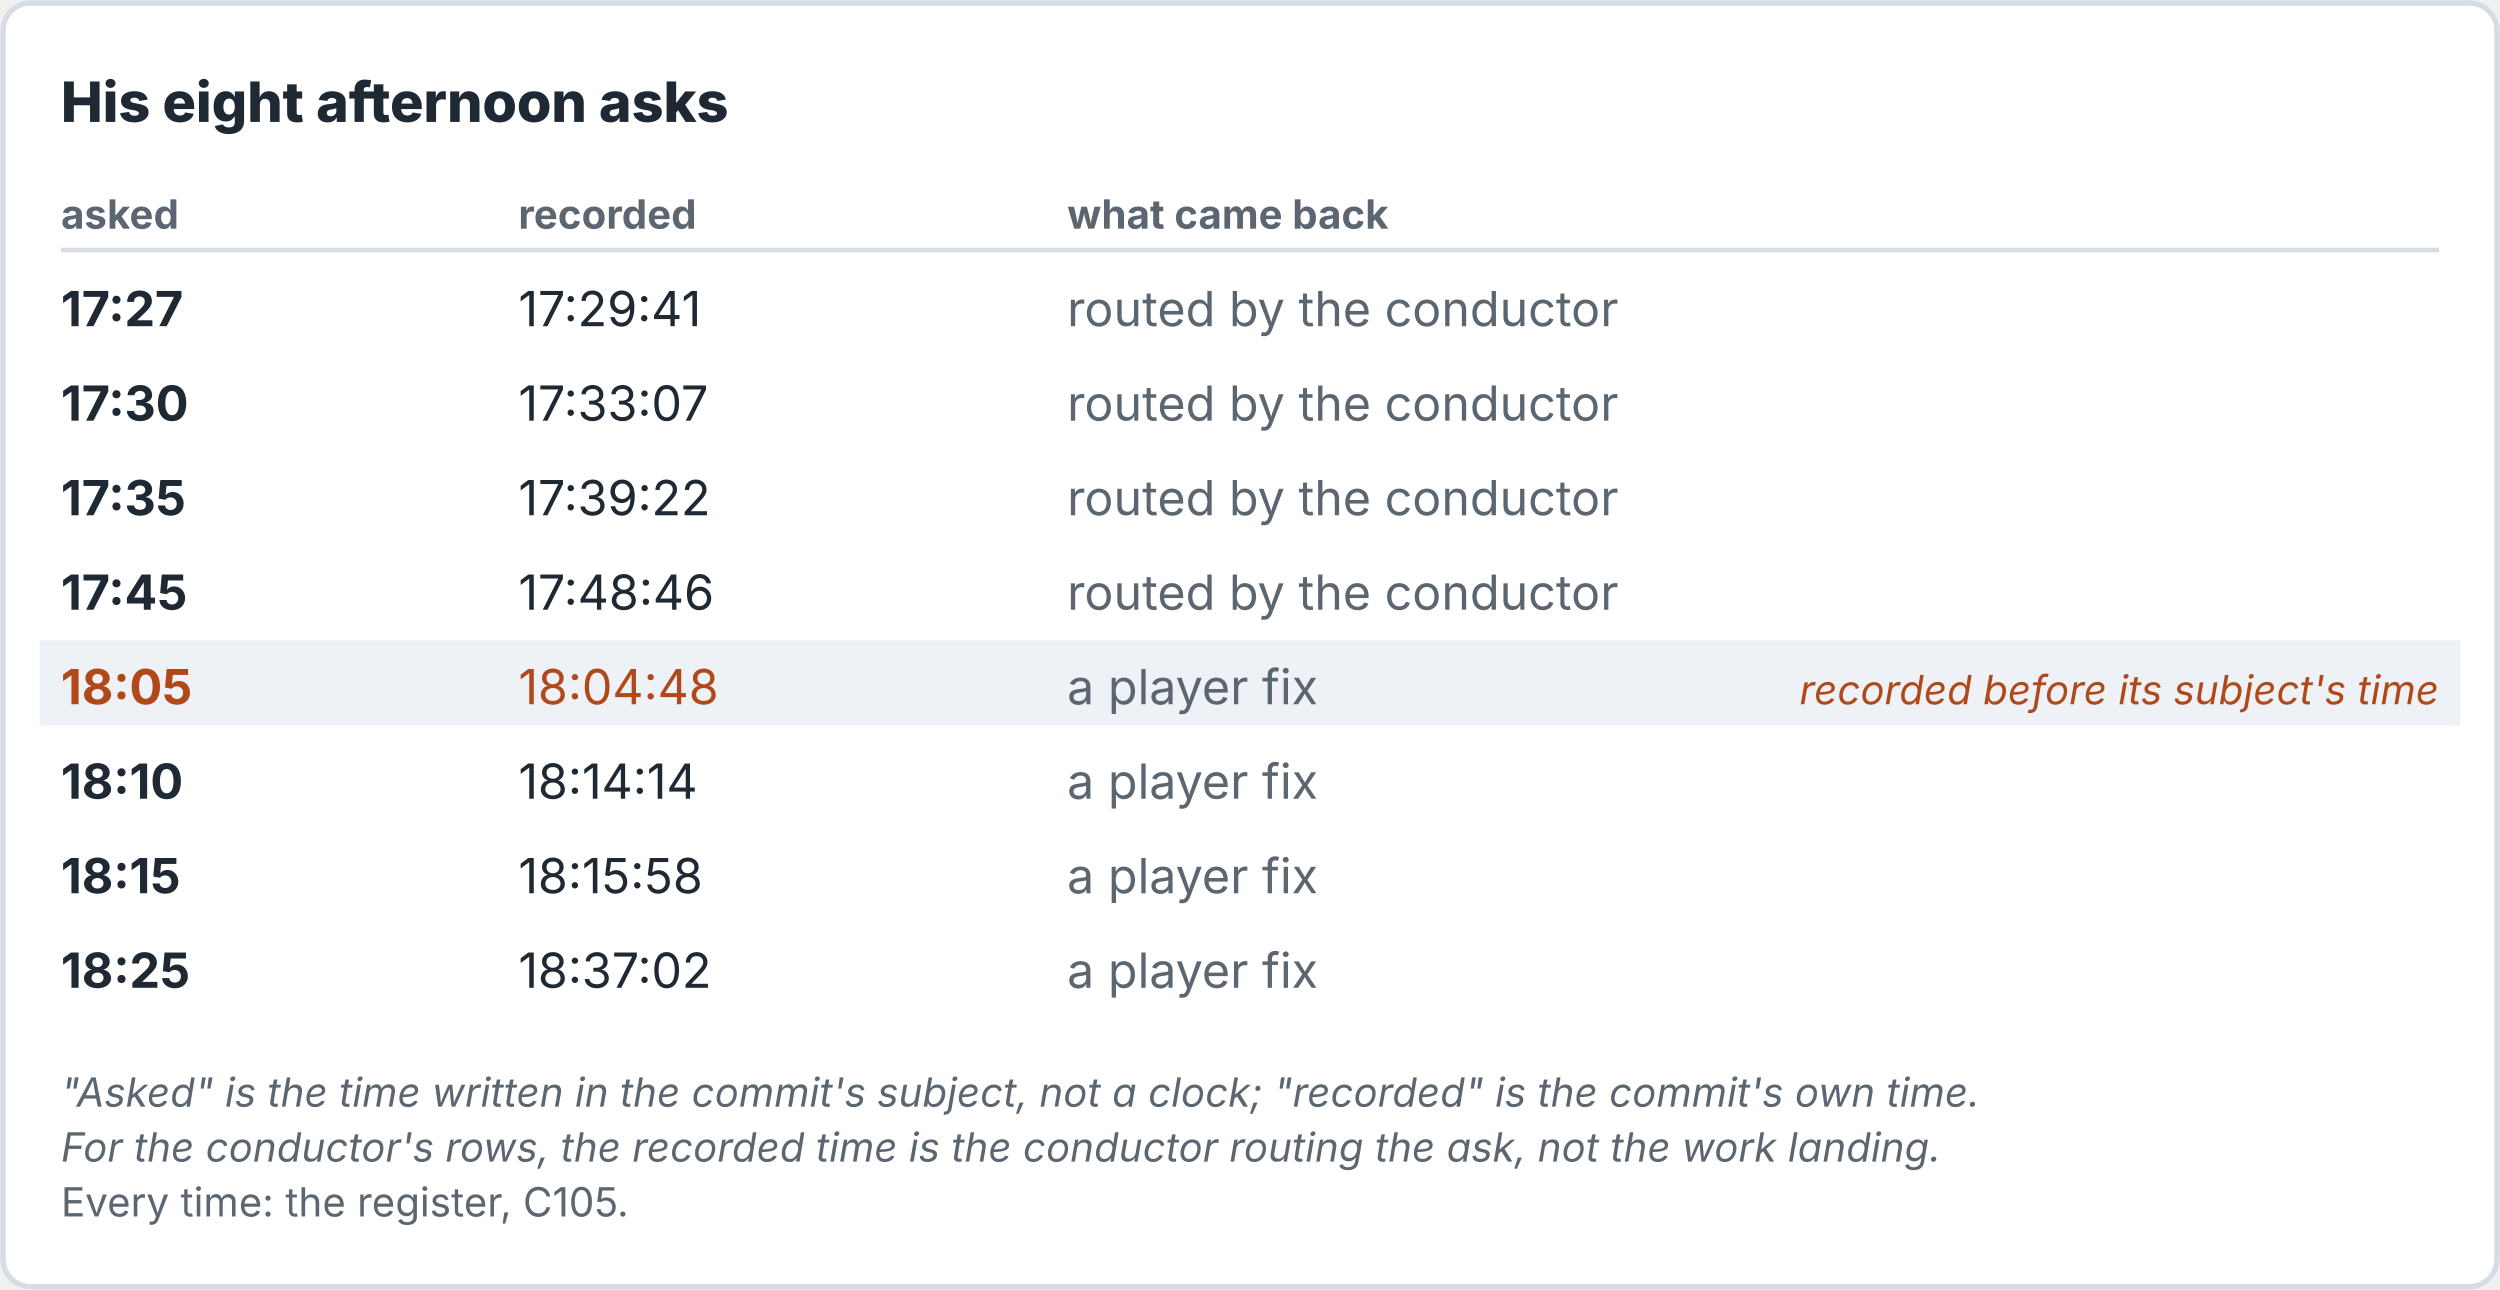
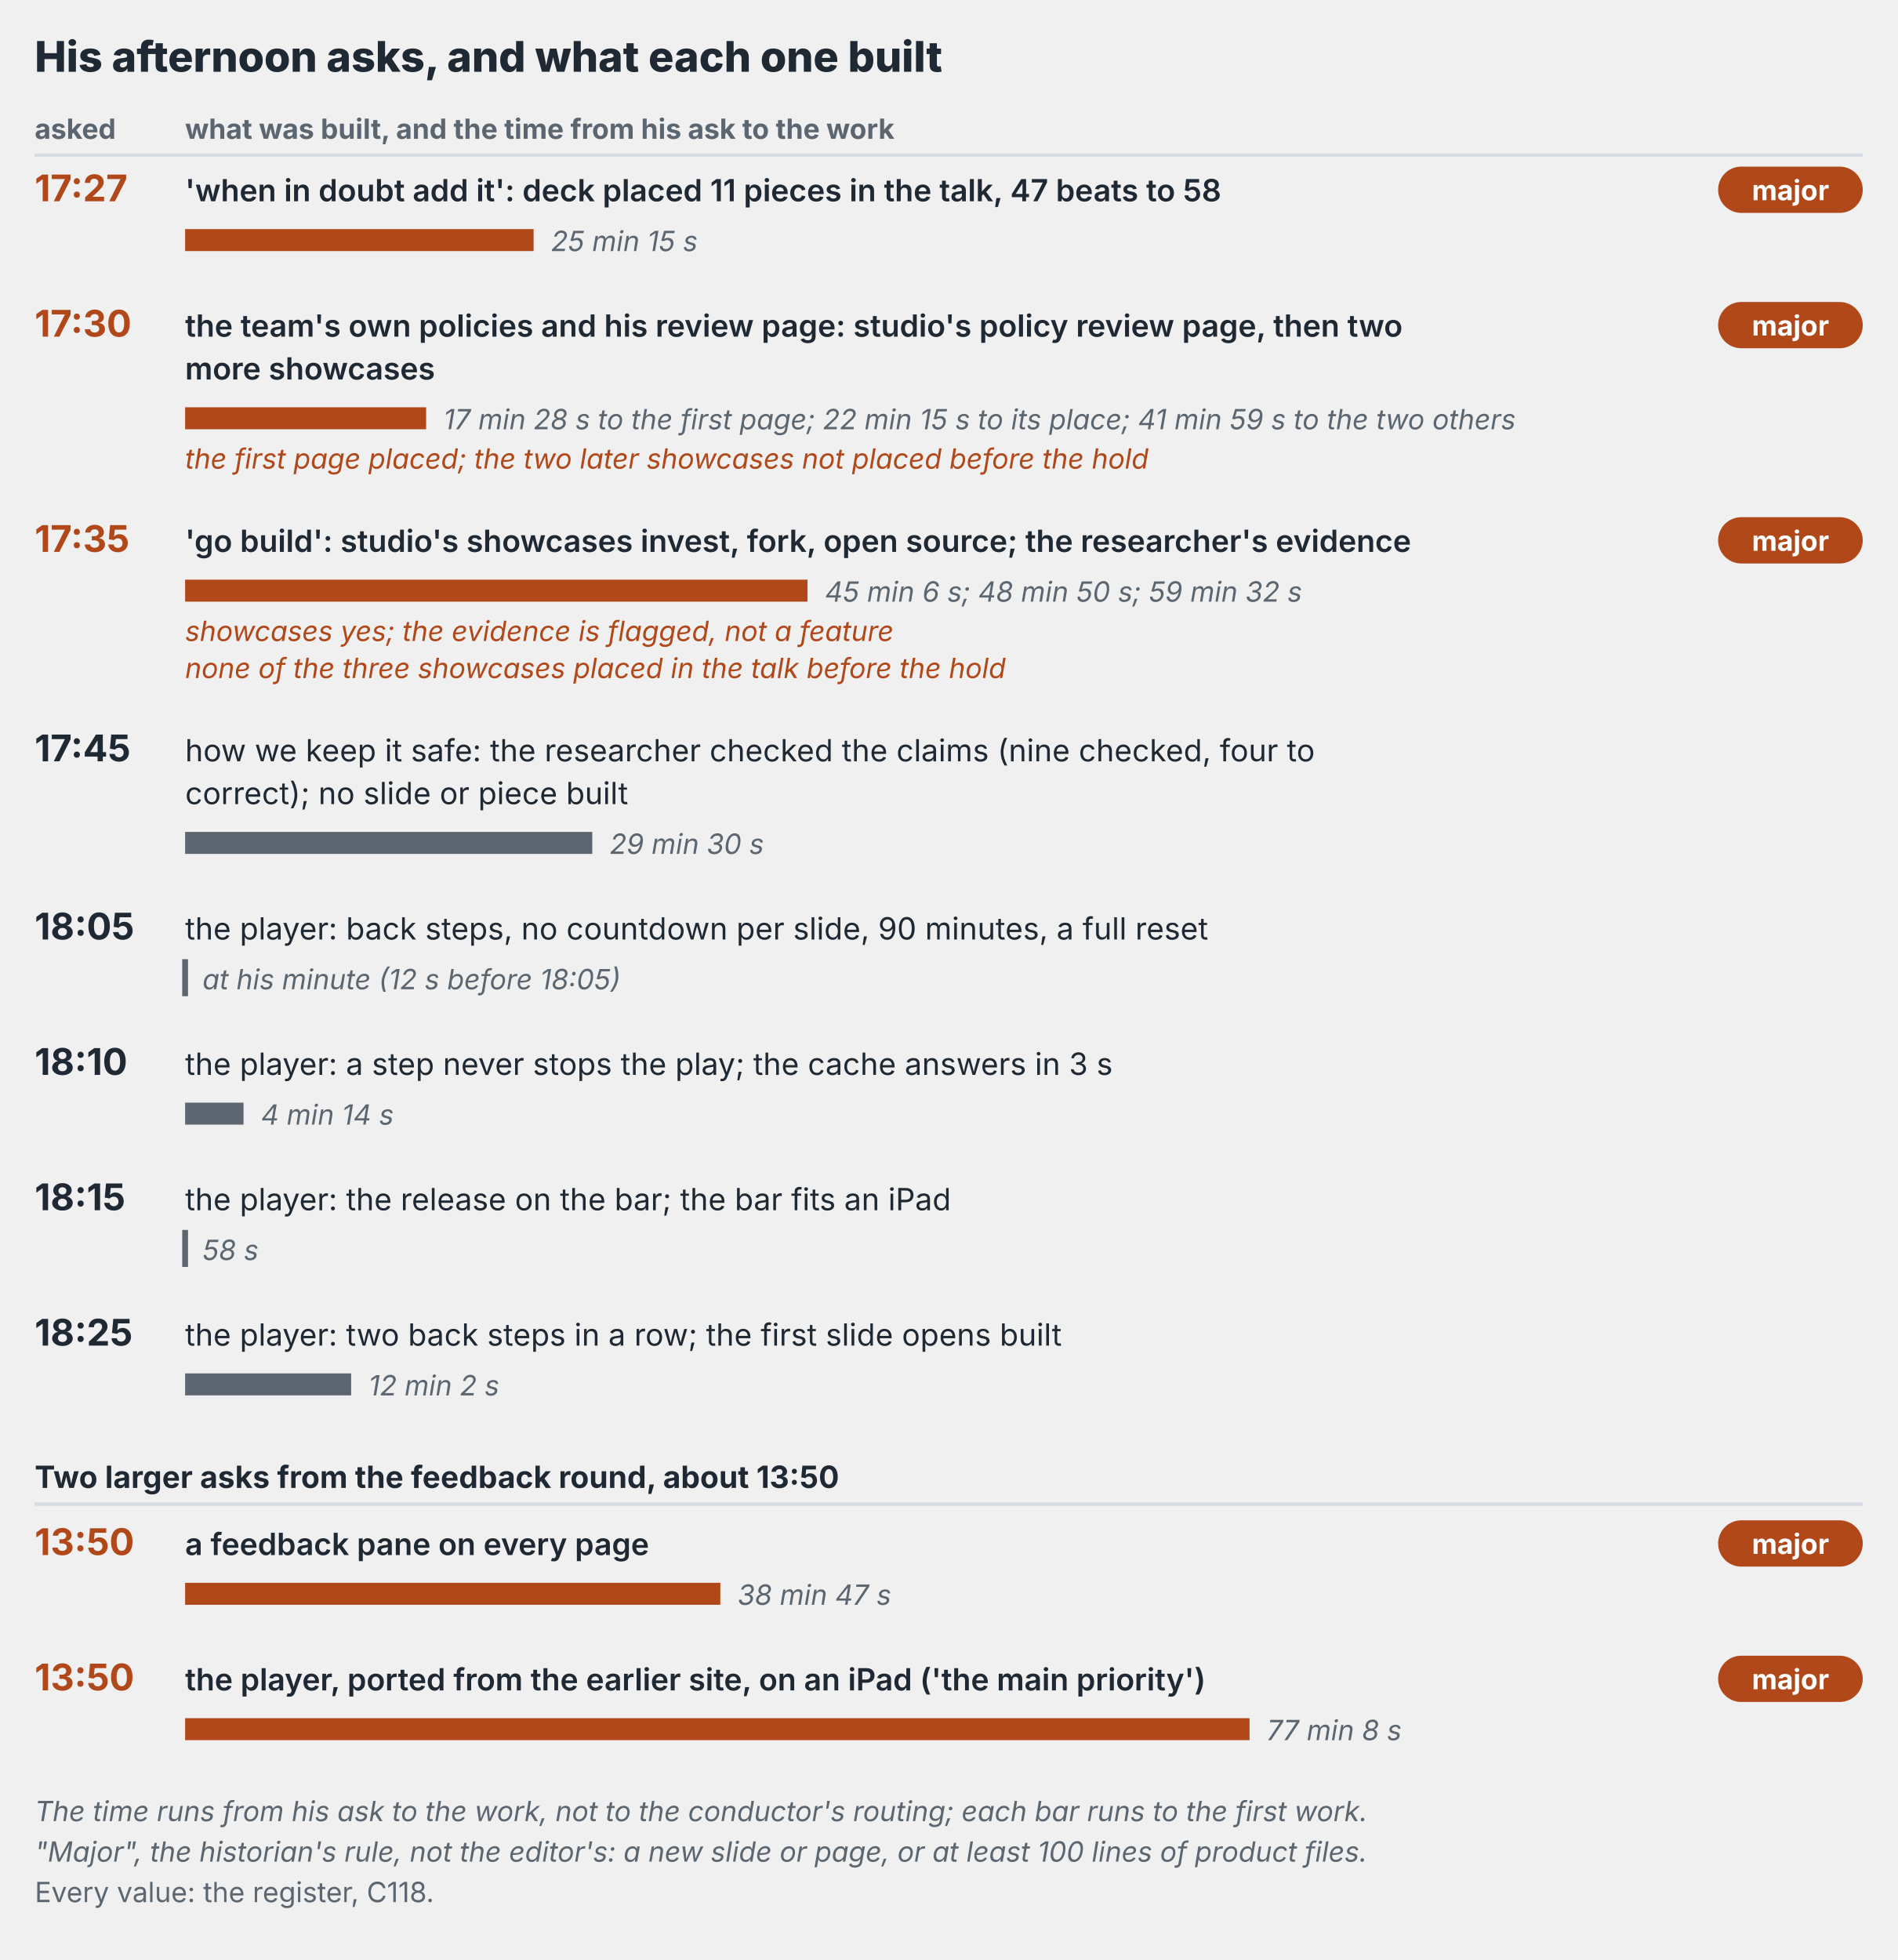
- <svg xmlns="http://www.w3.org/2000/svg" width="164mm" height="84.6mm" viewBox="0 0 164 84.6" role="img" aria-label="His eight afternoon asks: each with the time he asked and the time it was recorded.">
-   <rect x=".2" y=".2" width="163.60" height="84.20" rx="1.8" fill="#ffffff" stroke="#d5dce4" stroke-width=".35" />
-   <text x="4.00" y="8.00" font-family="Inter, Helvetica, Arial, sans-serif" font-size="3.651" font-weight="800" fill="#1f2933" text-anchor="start">His eight afternoon asks</text>
-   <text x="4.00" y="15.00" font-family="Inter, Helvetica, Arial, sans-serif" font-size="2.646" font-weight="700" fill="#5b6670" text-anchor="start">asked</text>
-   <text x="34.00" y="15.00" font-family="Inter, Helvetica, Arial, sans-serif" font-size="2.646" font-weight="700" fill="#5b6670" text-anchor="start">recorded</text>
-   <text x="70.00" y="15.00" font-family="Inter, Helvetica, Arial, sans-serif" font-size="2.646" font-weight="700" fill="#5b6670" text-anchor="start">what came back</text>
-   <line x1="4.0" y1="16.40" x2="160.0" y2="16.40" stroke="#d5dce4" stroke-width=".3" />
-   <text x="4.00" y="21.40" font-family="Inter, Helvetica, Arial, sans-serif" font-size="3.175" font-weight="700" fill="#1f2933" text-anchor="start">17:27</text>
-   <text x="34.00" y="21.40" font-family="Inter, Helvetica, Arial, sans-serif" font-size="3.175" font-weight="400" fill="#1f2933" text-anchor="start">17:29:41</text>
-   <text x="70.00" y="21.40" font-family="Inter, Helvetica, Arial, sans-serif" font-size="3.175" font-weight="400" fill="#5b6670" text-anchor="start">routed by the conductor</text>
-   <text x="4.00" y="27.60" font-family="Inter, Helvetica, Arial, sans-serif" font-size="3.175" font-weight="700" fill="#1f2933" text-anchor="start">17:30</text>
-   <text x="34.00" y="27.60" font-family="Inter, Helvetica, Arial, sans-serif" font-size="3.175" font-weight="400" fill="#1f2933" text-anchor="start">17:33:07</text>
-   <text x="70.00" y="27.60" font-family="Inter, Helvetica, Arial, sans-serif" font-size="3.175" font-weight="400" fill="#5b6670" text-anchor="start">routed by the conductor</text>
-   <text x="4.00" y="33.80" font-family="Inter, Helvetica, Arial, sans-serif" font-size="3.175" font-weight="700" fill="#1f2933" text-anchor="start">17:35</text>
-   <text x="34.00" y="33.80" font-family="Inter, Helvetica, Arial, sans-serif" font-size="3.175" font-weight="400" fill="#1f2933" text-anchor="start">17:39:22</text>
-   <text x="70.00" y="33.80" font-family="Inter, Helvetica, Arial, sans-serif" font-size="3.175" font-weight="400" fill="#5b6670" text-anchor="start">routed by the conductor</text>
-   <text x="4.00" y="40.00" font-family="Inter, Helvetica, Arial, sans-serif" font-size="3.175" font-weight="700" fill="#1f2933" text-anchor="start">17:45</text>
-   <text x="34.00" y="40.00" font-family="Inter, Helvetica, Arial, sans-serif" font-size="3.175" font-weight="400" fill="#1f2933" text-anchor="start">17:48:46</text>
-   <text x="70.00" y="40.00" font-family="Inter, Helvetica, Arial, sans-serif" font-size="3.175" font-weight="400" fill="#5b6670" text-anchor="start">routed by the conductor</text>
-   <rect x="2.60" y="42.00" width="158.80" height="5.60" fill="#eef2f6" />
-   <text x="4.00" y="46.20" font-family="Inter, Helvetica, Arial, sans-serif" font-size="3.175" font-weight="700" fill="#b0481a" text-anchor="start">18:05</text>
-   <text x="34.00" y="46.20" font-family="Inter, Helvetica, Arial, sans-serif" font-size="3.175" font-weight="400" fill="#b0481a" text-anchor="start">18:04:48</text>
-   <text x="70.00" y="46.20" font-family="Inter, Helvetica, Arial, sans-serif" font-size="3.175" font-weight="400" fill="#5b6670" text-anchor="start">a player fix</text>
-   <text x="160.00" y="46.20" font-family="Inter, Helvetica, Arial, sans-serif" font-size="2.646" font-weight="400" fill="#b0481a" text-anchor="end" font-style="italic">recorded before its subject's time</text>
-   <text x="4.00" y="52.40" font-family="Inter, Helvetica, Arial, sans-serif" font-size="3.175" font-weight="700" fill="#1f2933" text-anchor="start">18:10</text>
-   <text x="34.00" y="52.40" font-family="Inter, Helvetica, Arial, sans-serif" font-size="3.175" font-weight="400" fill="#1f2933" text-anchor="start">18:14:14</text>
-   <text x="70.00" y="52.40" font-family="Inter, Helvetica, Arial, sans-serif" font-size="3.175" font-weight="400" fill="#5b6670" text-anchor="start">a player fix</text>
-   <text x="4.00" y="58.60" font-family="Inter, Helvetica, Arial, sans-serif" font-size="3.175" font-weight="700" fill="#1f2933" text-anchor="start">18:15</text>
-   <text x="34.00" y="58.60" font-family="Inter, Helvetica, Arial, sans-serif" font-size="3.175" font-weight="400" fill="#1f2933" text-anchor="start">18:15:58</text>
-   <text x="70.00" y="58.60" font-family="Inter, Helvetica, Arial, sans-serif" font-size="3.175" font-weight="400" fill="#5b6670" text-anchor="start">a player fix</text>
-   <text x="4.00" y="64.80" font-family="Inter, Helvetica, Arial, sans-serif" font-size="3.175" font-weight="700" fill="#1f2933" text-anchor="start">18:25</text>
-   <text x="34.00" y="64.80" font-family="Inter, Helvetica, Arial, sans-serif" font-size="3.175" font-weight="400" fill="#1f2933" text-anchor="start">18:37:02</text>
-   <text x="70.00" y="64.80" font-family="Inter, Helvetica, Arial, sans-serif" font-size="3.175" font-weight="400" fill="#5b6670" text-anchor="start">a player fix</text>
-   <text x="4.00" y="72.60" font-family="Inter, Helvetica, Arial, sans-serif" font-size="2.646" font-weight="400" fill="#5b6670" text-anchor="start" font-style="italic">"Asked" is the time written in the commit's subject, not a clock; "recorded" is the commit's own time.</text>
-   <text x="4.00" y="76.20" font-family="Inter, Helvetica, Arial, sans-serif" font-size="2.646" font-weight="400" fill="#5b6670" text-anchor="start" font-style="italic">For the conductor's rows, the recorded time is the conductor routing the ask, not the work landing.</text>
-   <text x="4.00" y="79.80" font-family="Inter, Helvetica, Arial, sans-serif" font-size="2.646" font-weight="400" fill="#5b6670" text-anchor="start">Every time: the register, C105.</text>
+ <svg xmlns="http://www.w3.org/2000/svg" width="164mm" height="169.4mm" viewBox="0 0 164 169.4" role="img" aria-label="His afternoon asks: for each, what was built, the major ones marked, and the time from his ask to the work; then the two larger asks of the feedback round.">
+   <text x="3.00" y="6.20" font-family="Inter, Helvetica, Arial, sans-serif" font-size="3.651" font-weight="800" fill="#1f2933" text-anchor="start">His afternoon asks, and what each one built</text>
+   <text x="3.00" y="12.00" font-family="Inter, Helvetica, Arial, sans-serif" font-size="2.399" font-weight="700" fill="#5b6670" text-anchor="start">asked</text>
+   <text x="16.00" y="12.00" font-family="Inter, Helvetica, Arial, sans-serif" font-size="2.399" font-weight="700" fill="#5b6670" text-anchor="start">what was built, and the time from his ask to the work</text>
+   <line x1="3.0" y1="13.40" x2="161.0" y2="13.40" stroke="#d5dce4" stroke-width=".3" />
+   <text x="3.00" y="17.40" font-family="Inter, Helvetica, Arial, sans-serif" font-size="3.175" font-weight="700" fill="#b0481a" text-anchor="start">17:27</text>
+   <text x="16.00" y="17.40" font-family="Inter, Helvetica, Arial, sans-serif" font-size="2.646" font-weight="600" fill="#1f2933" text-anchor="start">'when in doubt add it': deck placed 11 pieces in the talk, 47 beats to 58</text>
+   <rect x="148.50" y="14.40" width="12.5" height="4.0" rx="2" fill="#b0481a" />
+   <text x="154.75" y="17.30" font-family="Inter, Helvetica, Arial, sans-serif" font-size="2.399" font-weight="700" fill="#ffffff" text-anchor="middle">major</text>
+   <rect x="16.00" y="19.80" width="30.12" height="1.9" fill="#b0481a" />
+   <text x="47.62" y="21.70" font-family="Inter, Helvetica, Arial, sans-serif" font-size="2.399" font-weight="400" fill="#5b6670" text-anchor="start" font-style="italic">25 min 15 s</text>
+   <text x="3.00" y="29.10" font-family="Inter, Helvetica, Arial, sans-serif" font-size="3.175" font-weight="700" fill="#b0481a" text-anchor="start">17:30</text>
+   <text x="16.00" y="29.10" font-family="Inter, Helvetica, Arial, sans-serif" font-size="2.646" font-weight="600" fill="#1f2933" text-anchor="start">the team's own policies and his review page: studio's policy review page, then two</text>
+   <text x="16.00" y="32.80" font-family="Inter, Helvetica, Arial, sans-serif" font-size="2.646" font-weight="600" fill="#1f2933" text-anchor="start">more showcases</text>
+   <rect x="148.50" y="26.10" width="12.5" height="4.0" rx="2" fill="#b0481a" />
+   <text x="154.75" y="29.00" font-family="Inter, Helvetica, Arial, sans-serif" font-size="2.399" font-weight="700" fill="#ffffff" text-anchor="middle">major</text>
+   <rect x="16.00" y="35.20" width="20.83" height="1.9" fill="#b0481a" />
+   <text x="38.33" y="37.10" font-family="Inter, Helvetica, Arial, sans-serif" font-size="2.399" font-weight="400" fill="#5b6670" text-anchor="start" font-style="italic">17 min 28 s to the first page; 22 min 15 s to its place; 41 min 59 s to the two others</text>
+   <text x="16.00" y="40.50" font-family="Inter, Helvetica, Arial, sans-serif" font-size="2.399" font-weight="400" fill="#b0481a" text-anchor="start" font-style="italic">the first page placed; the two later showcases not placed before the hold</text>
+   <text x="3.00" y="47.70" font-family="Inter, Helvetica, Arial, sans-serif" font-size="3.175" font-weight="700" fill="#b0481a" text-anchor="start">17:35</text>
+   <text x="16.00" y="47.70" font-family="Inter, Helvetica, Arial, sans-serif" font-size="2.646" font-weight="600" fill="#1f2933" text-anchor="start">'go build': studio's showcases invest, fork, open source; the researcher's evidence</text>
+   <rect x="148.50" y="44.70" width="12.5" height="4.0" rx="2" fill="#b0481a" />
+   <text x="154.75" y="47.60" font-family="Inter, Helvetica, Arial, sans-serif" font-size="2.399" font-weight="700" fill="#ffffff" text-anchor="middle">major</text>
+   <rect x="16.00" y="50.10" width="53.79" height="1.9" fill="#b0481a" />
+   <text x="71.29" y="52.00" font-family="Inter, Helvetica, Arial, sans-serif" font-size="2.399" font-weight="400" fill="#5b6670" text-anchor="start" font-style="italic">45 min 6 s; 48 min 50 s; 59 min 32 s</text>
+   <text x="16.00" y="55.40" font-family="Inter, Helvetica, Arial, sans-serif" font-size="2.399" font-weight="400" fill="#b0481a" text-anchor="start" font-style="italic">showcases yes; the evidence is flagged, not a feature</text>
+   <text x="16.00" y="58.60" font-family="Inter, Helvetica, Arial, sans-serif" font-size="2.399" font-weight="400" fill="#b0481a" text-anchor="start" font-style="italic">none of the three showcases placed in the talk before the hold</text>
+   <text x="3.00" y="65.80" font-family="Inter, Helvetica, Arial, sans-serif" font-size="3.175" font-weight="700" fill="#1f2933" text-anchor="start">17:45</text>
+   <text x="16.00" y="65.80" font-family="Inter, Helvetica, Arial, sans-serif" font-size="2.646" font-weight="400" fill="#1f2933" text-anchor="start">how we keep it safe: the researcher checked the claims (nine checked, four to</text>
+   <text x="16.00" y="69.50" font-family="Inter, Helvetica, Arial, sans-serif" font-size="2.646" font-weight="400" fill="#1f2933" text-anchor="start">correct); no slide or piece built</text>
+   <rect x="16.00" y="71.90" width="35.19" height="1.9" fill="#5b6670" />
+   <text x="52.69" y="73.80" font-family="Inter, Helvetica, Arial, sans-serif" font-size="2.399" font-weight="400" fill="#5b6670" text-anchor="start" font-style="italic">29 min 30 s</text>
+   <text x="3.00" y="81.20" font-family="Inter, Helvetica, Arial, sans-serif" font-size="3.175" font-weight="700" fill="#1f2933" text-anchor="start">18:05</text>
+   <text x="16.00" y="81.20" font-family="Inter, Helvetica, Arial, sans-serif" font-size="2.646" font-weight="400" fill="#1f2933" text-anchor="start">the player: back steps, no countdown per slide, 90 minutes, a full reset</text>
+   <line x1="16.00" y1="82.90" x2="16.00" y2="86.10" stroke="#5b6670" stroke-width=".5" />
+   <text x="17.50" y="85.50" font-family="Inter, Helvetica, Arial, sans-serif" font-size="2.399" font-weight="400" fill="#5b6670" text-anchor="start" font-style="italic">at his minute (12 s before 18:05)</text>
+   <text x="3.00" y="92.90" font-family="Inter, Helvetica, Arial, sans-serif" font-size="3.175" font-weight="700" fill="#1f2933" text-anchor="start">18:10</text>
+   <text x="16.00" y="92.90" font-family="Inter, Helvetica, Arial, sans-serif" font-size="2.646" font-weight="400" fill="#1f2933" text-anchor="start">the player: a step never stops the play; the cache answers in 3 s</text>
+   <rect x="16.00" y="95.30" width="5.05" height="1.9" fill="#5b6670" />
+   <text x="22.55" y="97.20" font-family="Inter, Helvetica, Arial, sans-serif" font-size="2.399" font-weight="400" fill="#5b6670" text-anchor="start" font-style="italic">4 min 14 s</text>
+   <text x="3.00" y="104.60" font-family="Inter, Helvetica, Arial, sans-serif" font-size="3.175" font-weight="700" fill="#1f2933" text-anchor="start">18:15</text>
+   <text x="16.00" y="104.60" font-family="Inter, Helvetica, Arial, sans-serif" font-size="2.646" font-weight="400" fill="#1f2933" text-anchor="start">the player: the release on the bar; the bar fits an iPad</text>
+   <line x1="16.00" y1="106.30" x2="16.00" y2="109.50" stroke="#5b6670" stroke-width=".5" />
+   <text x="17.50" y="108.90" font-family="Inter, Helvetica, Arial, sans-serif" font-size="2.399" font-weight="400" fill="#5b6670" text-anchor="start" font-style="italic">58 s</text>
+   <text x="3.00" y="116.30" font-family="Inter, Helvetica, Arial, sans-serif" font-size="3.175" font-weight="700" fill="#1f2933" text-anchor="start">18:25</text>
+   <text x="16.00" y="116.30" font-family="Inter, Helvetica, Arial, sans-serif" font-size="2.646" font-weight="400" fill="#1f2933" text-anchor="start">the player: two back steps in a row; the first slide opens built</text>
+   <rect x="16.00" y="118.70" width="14.35" height="1.9" fill="#5b6670" />
+   <text x="31.85" y="120.60" font-family="Inter, Helvetica, Arial, sans-serif" font-size="2.399" font-weight="400" fill="#5b6670" text-anchor="start" font-style="italic">12 min 2 s</text>
+   <text x="3.00" y="128.60" font-family="Inter, Helvetica, Arial, sans-serif" font-size="2.646" font-weight="700" fill="#1f2933" text-anchor="start">Two larger asks from the feedback round, about 13:50</text>
+   <line x1="3.0" y1="130.00" x2="161.0" y2="130.00" stroke="#d5dce4" stroke-width=".3" />
+   <text x="3.00" y="134.40" font-family="Inter, Helvetica, Arial, sans-serif" font-size="3.175" font-weight="700" fill="#b0481a" text-anchor="start">13:50</text>
+   <text x="16.00" y="134.40" font-family="Inter, Helvetica, Arial, sans-serif" font-size="2.646" font-weight="600" fill="#1f2933" text-anchor="start">a feedback pane on every page</text>
+   <rect x="148.50" y="131.40" width="12.5" height="4.0" rx="2" fill="#b0481a" />
+   <text x="154.75" y="134.30" font-family="Inter, Helvetica, Arial, sans-serif" font-size="2.399" font-weight="700" fill="#ffffff" text-anchor="middle">major</text>
+   <rect x="16.00" y="136.80" width="46.26" height="1.9" fill="#b0481a" />
+   <text x="63.76" y="138.70" font-family="Inter, Helvetica, Arial, sans-serif" font-size="2.399" font-weight="400" fill="#5b6670" text-anchor="start" font-style="italic">38 min 47 s</text>
+   <text x="3.00" y="146.10" font-family="Inter, Helvetica, Arial, sans-serif" font-size="3.175" font-weight="700" fill="#b0481a" text-anchor="start">13:50</text>
+   <text x="16.00" y="146.10" font-family="Inter, Helvetica, Arial, sans-serif" font-size="2.646" font-weight="600" fill="#1f2933" text-anchor="start">the player, ported from the earlier site, on an iPad ('the main priority')</text>
+   <rect x="148.50" y="143.10" width="12.5" height="4.0" rx="2" fill="#b0481a" />
+   <text x="154.75" y="146.00" font-family="Inter, Helvetica, Arial, sans-serif" font-size="2.399" font-weight="700" fill="#ffffff" text-anchor="middle">major</text>
+   <rect x="16.00" y="148.50" width="92.00" height="1.9" fill="#b0481a" />
+   <text x="109.50" y="150.40" font-family="Inter, Helvetica, Arial, sans-serif" font-size="2.399" font-weight="400" fill="#5b6670" text-anchor="start" font-style="italic">77 min 8 s</text>
+   <text x="3.00" y="157.40" font-family="Inter, Helvetica, Arial, sans-serif" font-size="2.399" font-weight="400" fill="#5b6670" text-anchor="start" font-style="italic">The time runs from his ask to the work, not to the conductor's routing; each bar runs to the first work.</text>
+   <text x="3.00" y="160.90" font-family="Inter, Helvetica, Arial, sans-serif" font-size="2.399" font-weight="400" fill="#5b6670" text-anchor="start" font-style="italic">"Major", the historian's rule, not the editor's: a new slide or page, or at least 100 lines of product files.</text>
+   <text x="3.00" y="164.40" font-family="Inter, Helvetica, Arial, sans-serif" font-size="2.399" font-weight="400" fill="#5b6670" text-anchor="start">Every value: the register, C118.</text>
</svg>
